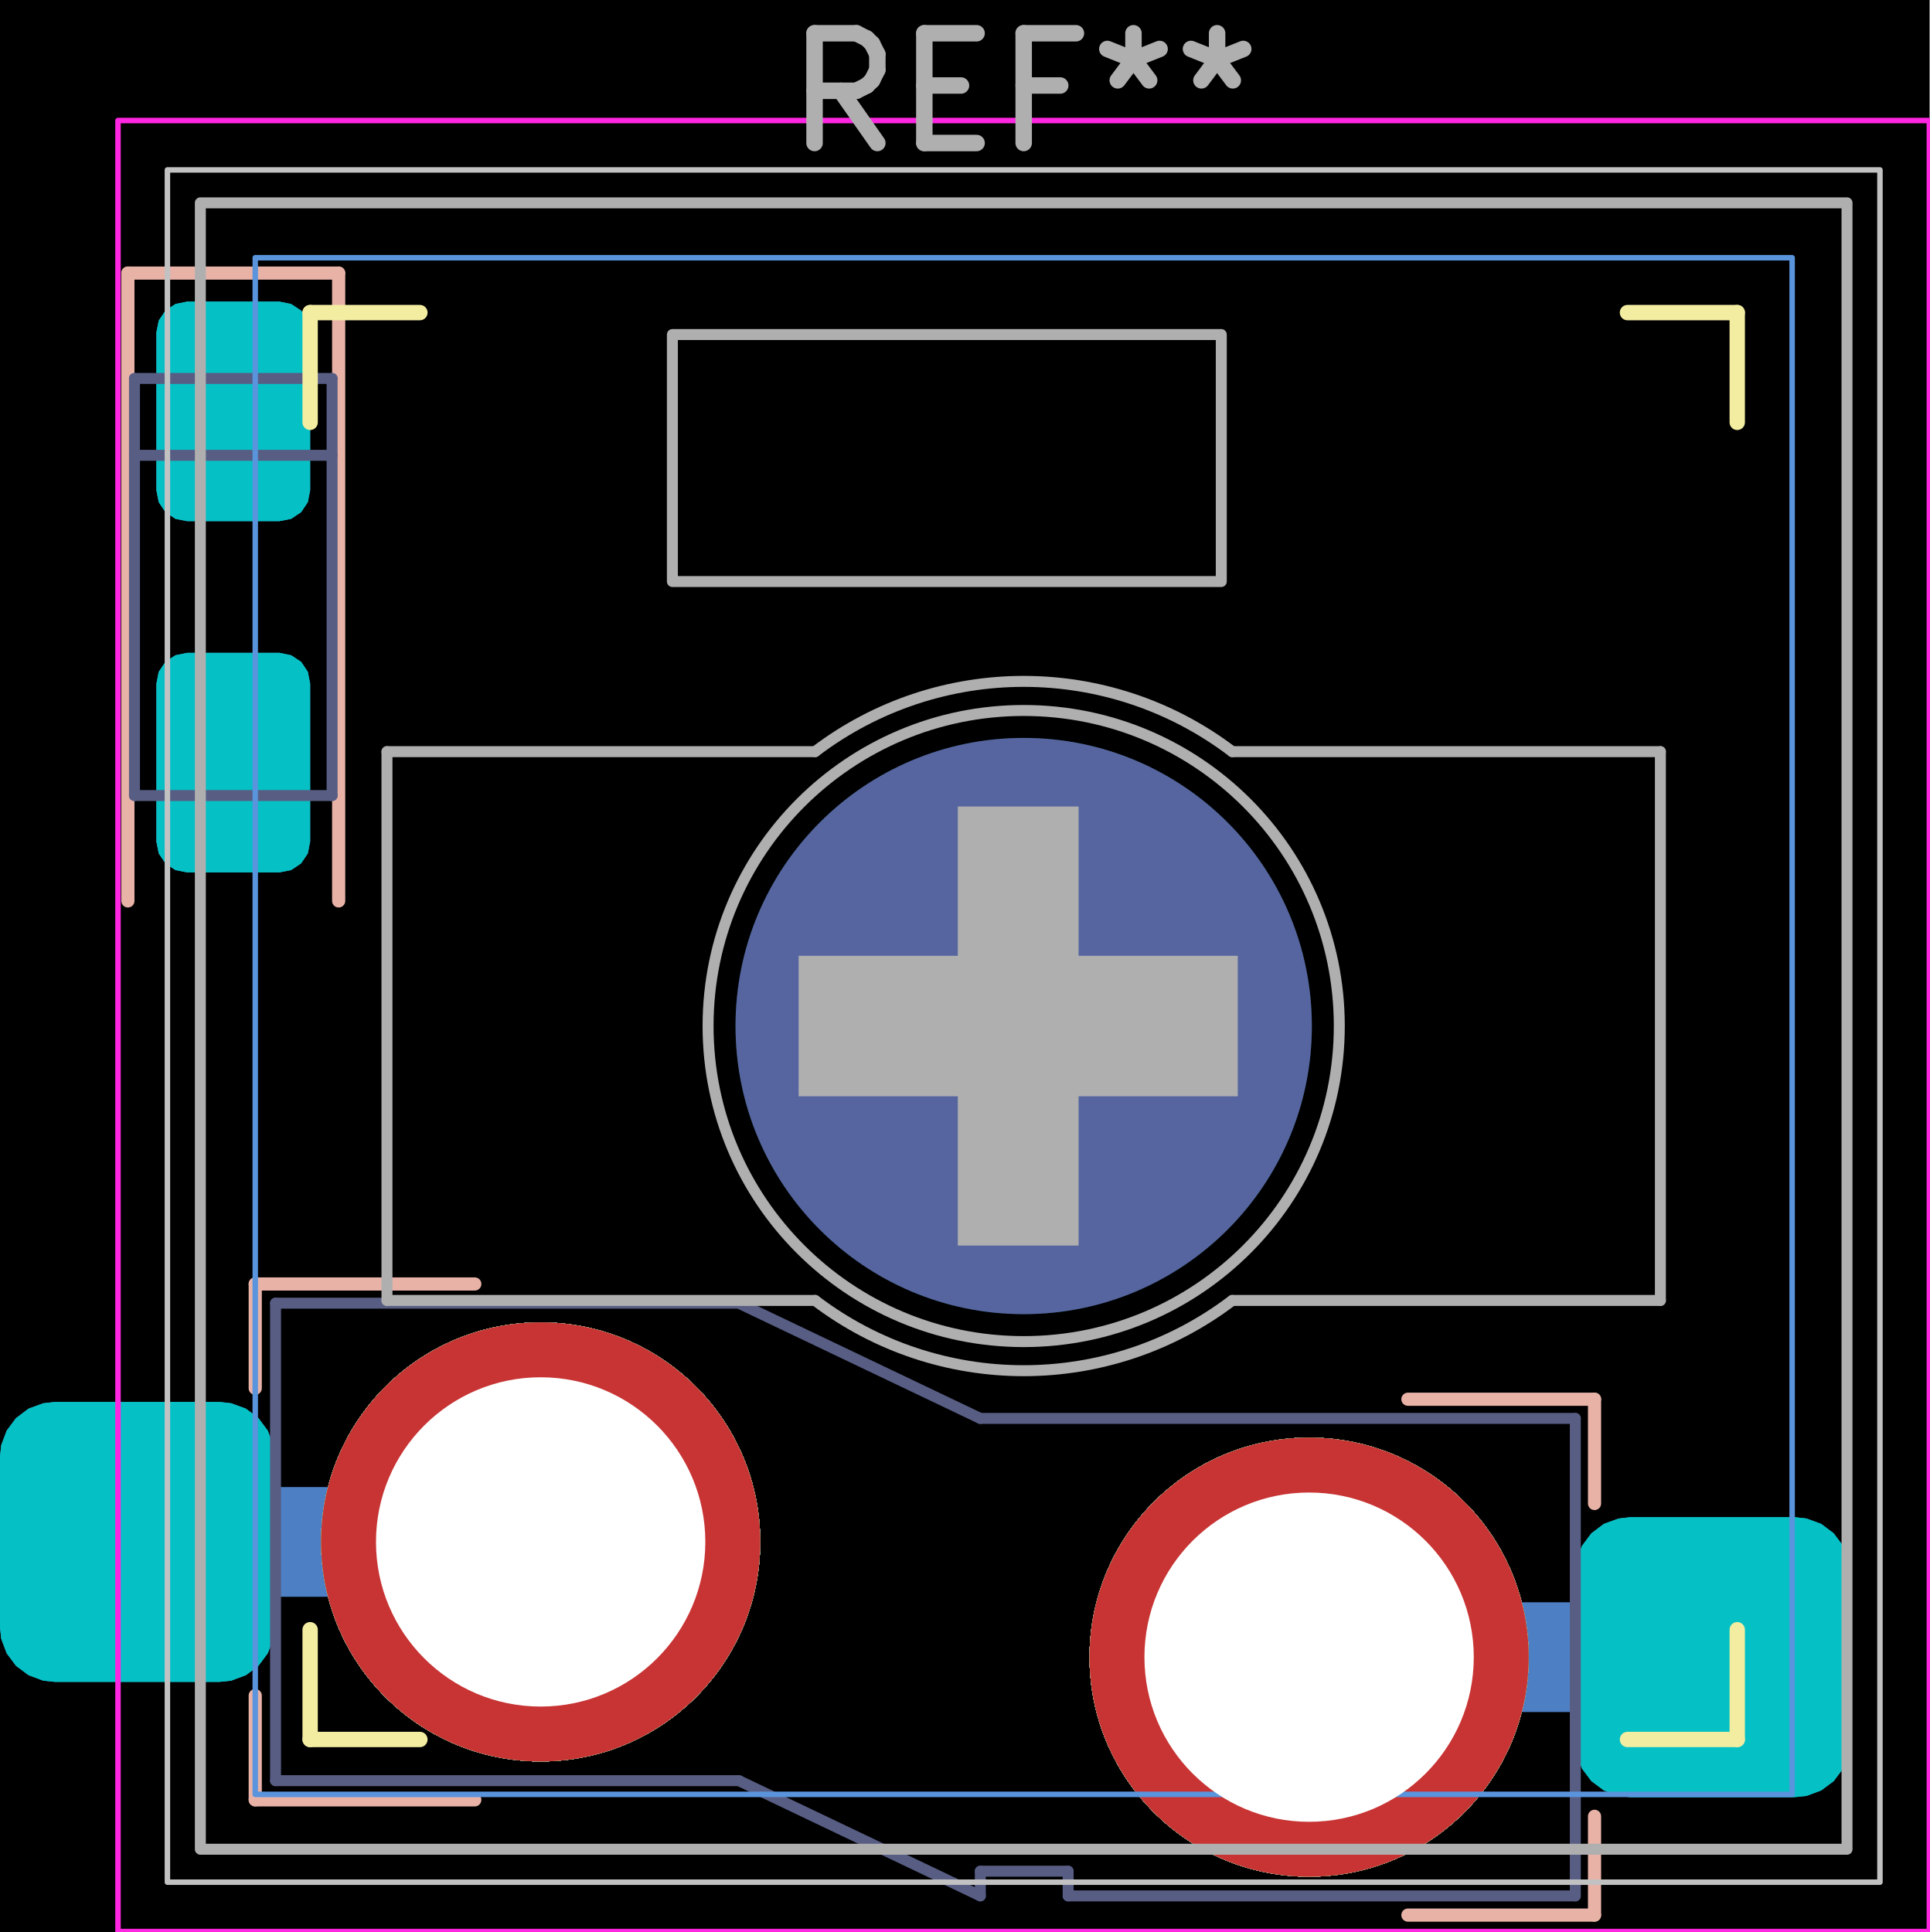
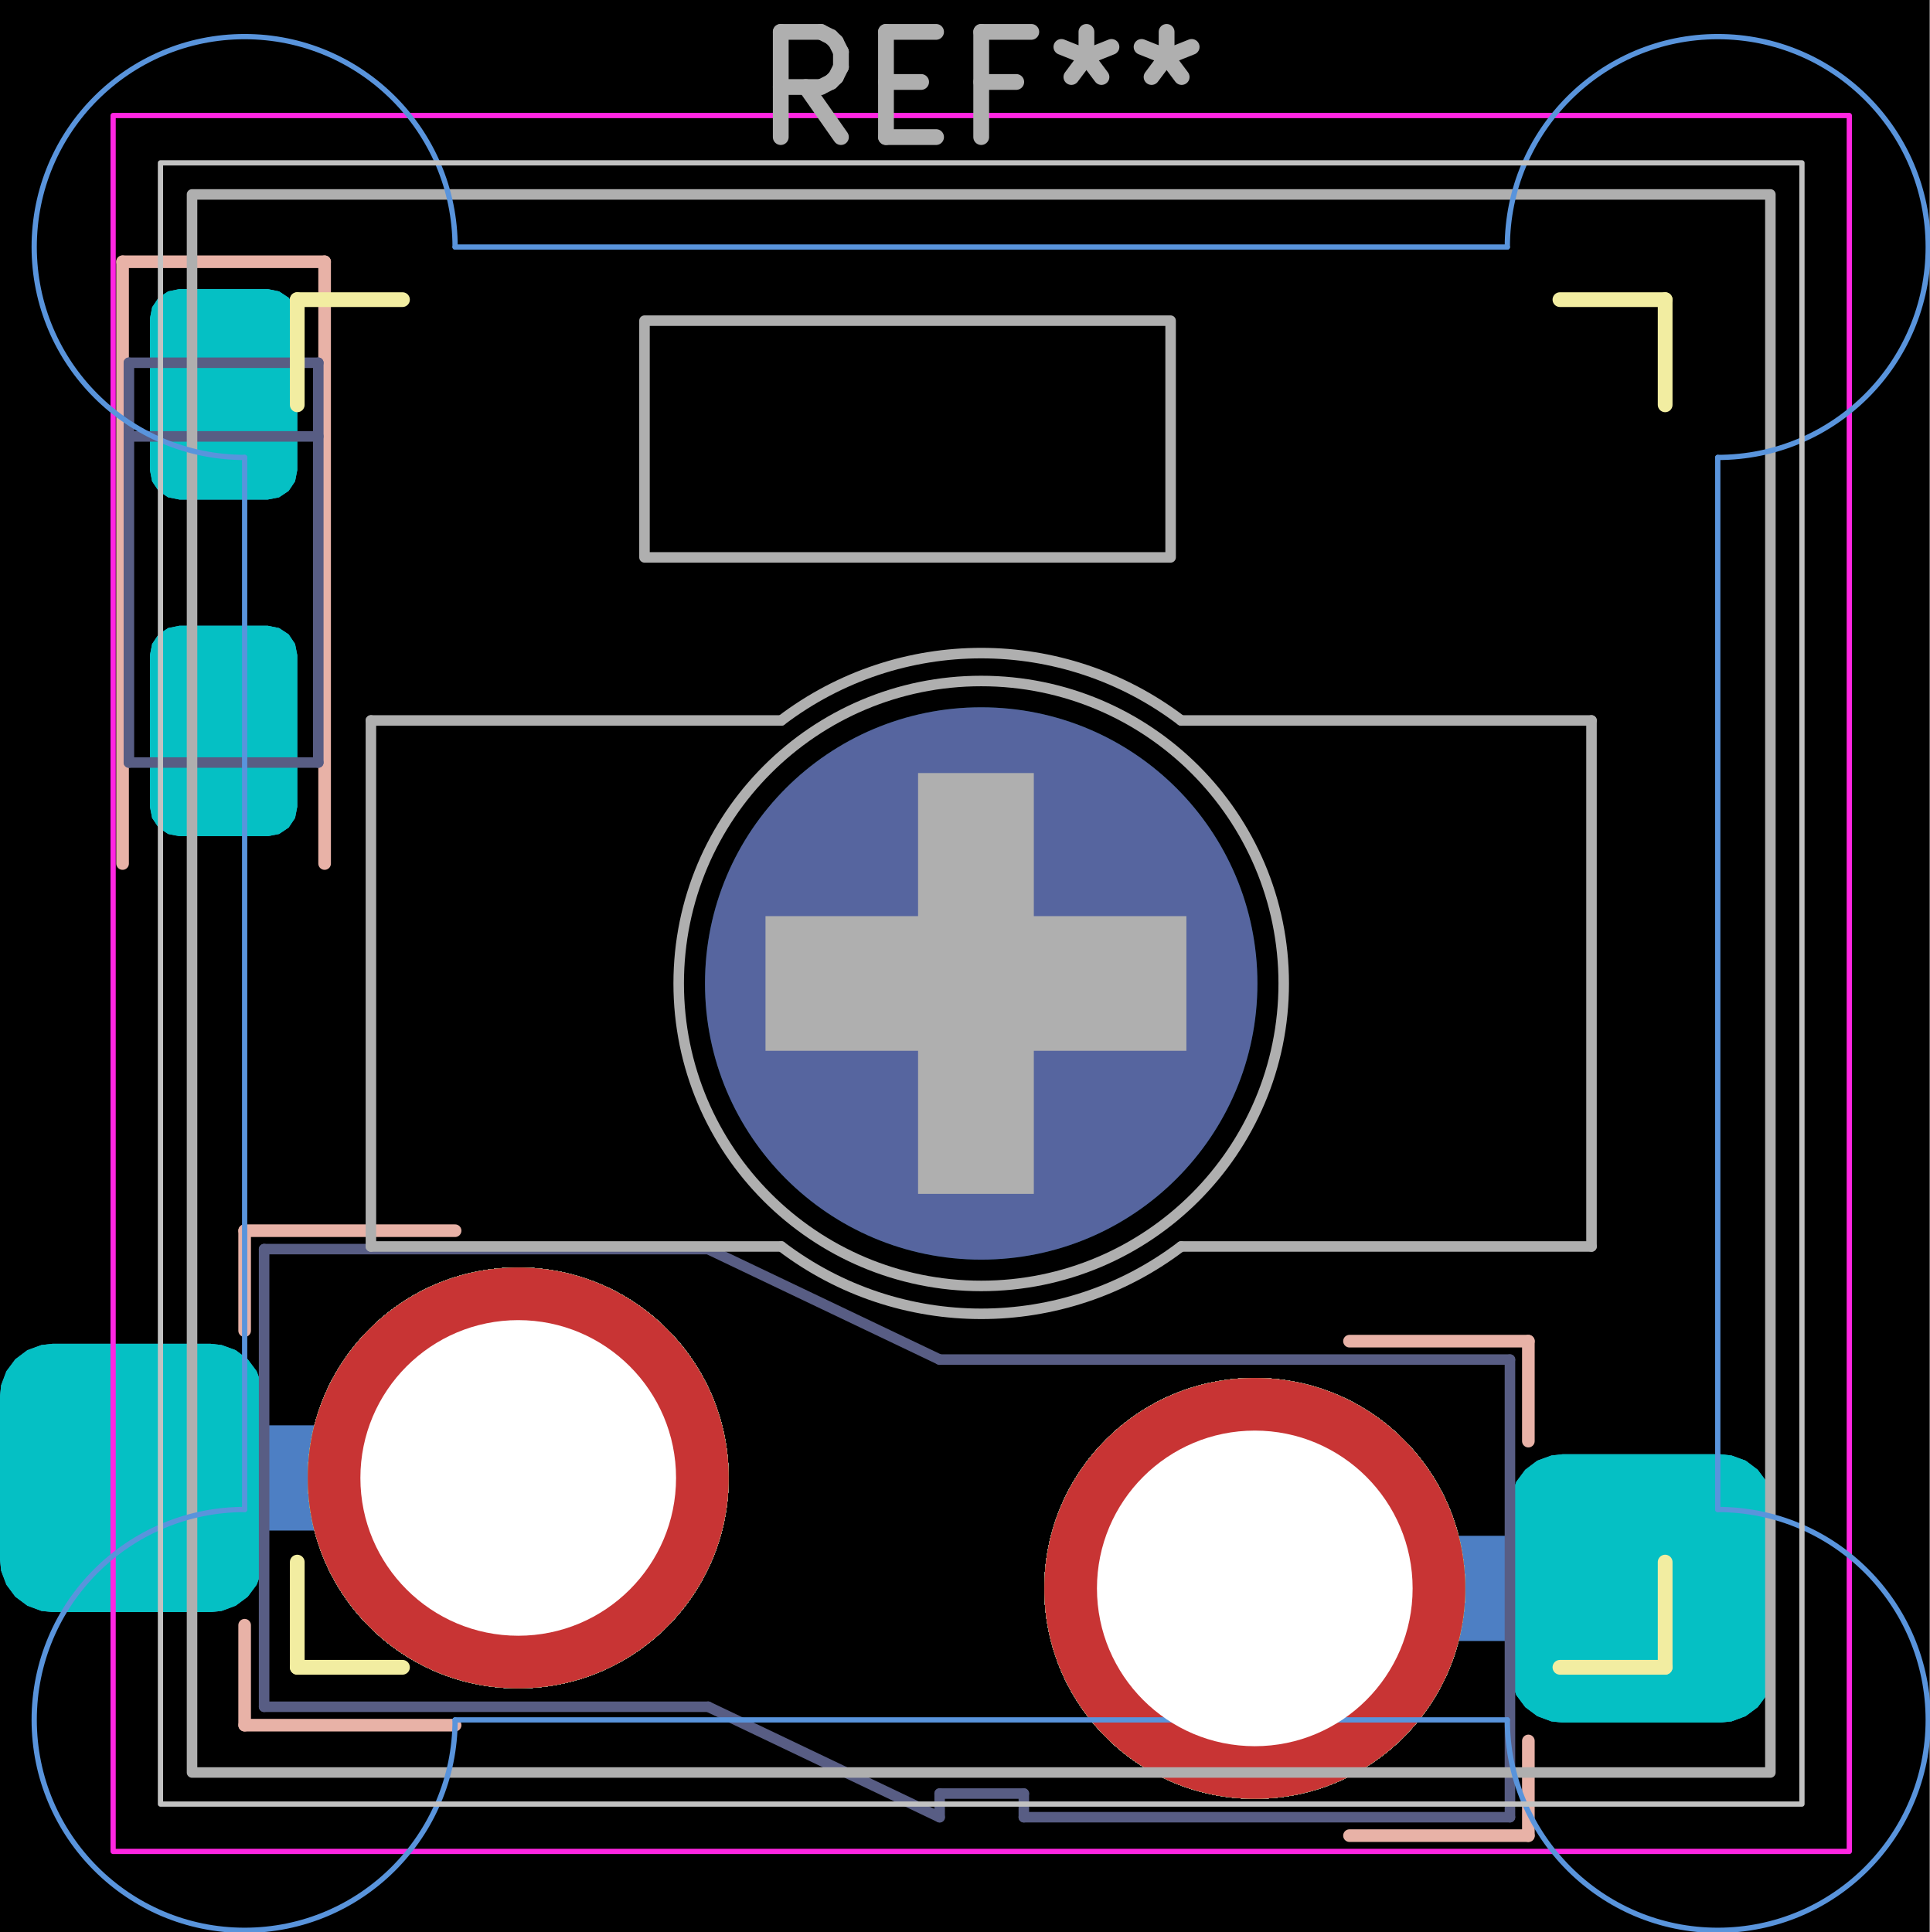
- <svg xmlns="http://www.w3.org/2000/svg" version="1.1" width="100%" height="100%" viewBox="0 0 17.577 17.602" preserveAspectRatio="xMidYMid meet">
+ <svg xmlns="http://www.w3.org/2000/svg" version="1.1" width="100%" height="100%" viewBox="0 0 18.339 18.364" preserveAspectRatio="xMidYMid meet">
  <rect width="100%" height="100%" fill="black" />
  <g style="fill:#000000; fill-opacity:1;stroke:#000000; stroke-opacity:1; stroke-linecap:round; stroke-linejoin:round;" transform="translate(0 0) scale(1 1)">
    <path style="fill:#4D7FC4; fill-opacity:1; stroke:none;fill-rule:evenodd;" d="M 0,13.273 0.011,13.167 0.061,13.034 0.146,12.92 0.26,12.834 0.394,12.785 0.5,12.773 2,12.773 2.106,12.785 2.24,12.834 2.354,12.92 2.439,13.034 2.489,13.167 2.5,13.273 2.5,14.823 2.489,14.93 2.439,15.063 2.354,15.177 2.24,15.262 2.106,15.312 2,15.323 0.5,15.323 0.394,15.312 0.26,15.262 0.146,15.177 0.061,15.063 0.011,14.93 0,14.823 Z" />
    <path style="fill:#4D7FC4; fill-opacity:1; stroke:none;fill-rule:evenodd;" d="M 1.025,14.548 1.025,13.548 4.925,13.548 4.925,14.548 Z" />
  </g>
  <g style="fill:#4D7FC4; fill-opacity:1; stroke:none;">
    <circle cx="4.925" cy="14.048" r="2" />
    <circle cx="11.925" cy="15.098" r="2" />
    <path style="fill:#4D7FC4; fill-opacity:1; stroke:none;fill-rule:evenodd;" d="M 11.925,15.598 11.925,14.598 15.675,14.598 15.675,15.598 Z" />
    <path style="fill:#4D7FC4; fill-opacity:1; stroke:none;fill-rule:evenodd;" d="M 14.35,14.323 14.361,14.217 14.411,14.084 14.496,13.97 14.61,13.884 14.744,13.835 14.85,13.823 16.35,13.823 16.456,13.835 16.59,13.884 16.704,13.97 16.789,14.084 16.839,14.217 16.85,14.323 16.85,15.873 16.839,15.98 16.789,16.113 16.704,16.227 16.59,16.312 16.456,16.362 16.35,16.373 14.85,16.373 14.744,16.362 14.61,16.312 14.496,16.227 14.411,16.113 14.361,15.98 14.35,15.873 Z" />
    <path style="fill:#4D7FC4; fill-opacity:1; stroke:none;fill-rule:evenodd;" d="M 1.705,7.948 1.598,7.927 1.507,7.866 1.446,7.775 1.425,7.668 1.425,6.228 1.446,6.121 1.507,6.03 1.598,5.97 1.705,5.948 2.545,5.948 2.652,5.97 2.743,6.03 2.804,6.121 2.825,6.228 2.825,7.668 2.804,7.775 2.743,7.866 2.652,7.927 2.545,7.948 Z" />
    <path style="fill:#4D7FC4; fill-opacity:1; stroke:none;fill-rule:evenodd;" d="M 1.705,4.748 1.598,4.727 1.507,4.666 1.446,4.575 1.425,4.468 1.425,3.028 1.446,2.921 1.507,2.83 1.598,2.77 1.705,2.748 2.545,2.748 2.652,2.77 2.743,2.83 2.804,2.921 2.825,3.028 2.825,4.468 2.804,4.575 2.743,4.666 2.652,4.727 2.545,4.748 Z" />
  </g>
  <g style="fill:#02FFEE; fill-opacity:0.4; stroke:none;">
    <circle cx="9.325" cy="9.348" r="2.625" />
    <path style="fill:#02FFEE; fill-opacity:0.4; stroke:none;fill-rule:evenodd;" d="M 0,13.273 0.011,13.167 0.061,13.034 0.146,12.92 0.26,12.834 0.394,12.785 0.5,12.773 2,12.773 2.106,12.785 2.24,12.834 2.354,12.92 2.439,13.034 2.489,13.167 2.5,13.273 2.5,14.823 2.489,14.93 2.439,15.063 2.354,15.177 2.24,15.262 2.106,15.312 2,15.323 0.5,15.323 0.394,15.312 0.26,15.262 0.146,15.177 0.061,15.063 0.011,14.93 0,14.823 Z" />
    <circle cx="4.925" cy="14.048" r="2" />
    <circle cx="11.925" cy="15.098" r="2" />
    <path style="fill:#02FFEE; fill-opacity:0.4; stroke:none;fill-rule:evenodd;" d="M 14.35,14.323 14.361,14.217 14.411,14.084 14.496,13.97 14.61,13.884 14.744,13.835 14.85,13.823 16.35,13.823 16.456,13.835 16.59,13.884 16.704,13.97 16.789,14.084 16.839,14.217 16.85,14.323 16.85,15.873 16.839,15.98 16.789,16.113 16.704,16.227 16.59,16.312 16.456,16.362 16.35,16.373 14.85,16.373 14.744,16.362 14.61,16.312 14.496,16.227 14.411,16.113 14.361,15.98 14.35,15.873 Z" />
    <path style="fill:#02FFEE; fill-opacity:0.4; stroke:none;fill-rule:evenodd;" d="M 1.705,7.948 1.598,7.927 1.507,7.866 1.446,7.775 1.425,7.668 1.425,6.228 1.446,6.121 1.507,6.03 1.598,5.97 1.705,5.948 2.545,5.948 2.652,5.97 2.743,6.03 2.804,6.121 2.825,6.228 2.825,7.668 2.804,7.775 2.743,7.866 2.652,7.927 2.545,7.948 Z" />
    <path style="fill:#02FFEE; fill-opacity:0.4; stroke:none;fill-rule:evenodd;" d="M 1.705,4.748 1.598,4.727 1.507,4.666 1.446,4.575 1.425,4.468 1.425,3.028 1.446,2.921 1.507,2.83 1.598,2.77 1.705,2.748 2.545,2.748 2.652,2.77 2.743,2.83 2.804,2.921 2.825,3.028 2.825,4.468 2.804,4.575 2.743,4.666 2.652,4.727 2.545,4.748 Z" />
    <path style="fill:#00C2C2; fill-opacity:0.9; stroke:none;fill-rule:evenodd;" d="M 0,13.273 0.011,13.167 0.061,13.034 0.146,12.92 0.26,12.834 0.394,12.785 0.5,12.773 2,12.773 2.106,12.785 2.24,12.834 2.354,12.92 2.439,13.034 2.489,13.167 2.5,13.273 2.5,14.823 2.489,14.93 2.439,15.063 2.354,15.177 2.24,15.262 2.106,15.312 2,15.323 0.5,15.323 0.394,15.312 0.26,15.262 0.146,15.177 0.061,15.063 0.011,14.93 0,14.823 Z" />
    <path style="fill:#00C2C2; fill-opacity:0.9; stroke:none;fill-rule:evenodd;" d="M 14.35,14.323 14.361,14.217 14.411,14.084 14.496,13.97 14.61,13.884 14.744,13.835 14.85,13.823 16.35,13.823 16.456,13.835 16.59,13.884 16.704,13.97 16.789,14.084 16.839,14.217 16.85,14.323 16.85,15.873 16.839,15.98 16.789,16.113 16.704,16.227 16.59,16.312 16.456,16.362 16.35,16.373 14.85,16.373 14.744,16.362 14.61,16.312 14.496,16.227 14.411,16.113 14.361,15.98 14.35,15.873 Z" />
    <path style="fill:#00C2C2; fill-opacity:0.9; stroke:none;fill-rule:evenodd;" d="M 1.705,7.948 1.598,7.927 1.507,7.866 1.446,7.775 1.425,7.668 1.425,6.228 1.446,6.121 1.507,6.03 1.598,5.97 1.705,5.948 2.545,5.948 2.652,5.97 2.743,6.03 2.804,6.121 2.825,6.228 2.825,7.668 2.804,7.775 2.743,7.866 2.652,7.927 2.545,7.948 Z" />
    <path style="fill:#00C2C2; fill-opacity:0.9; stroke:none;fill-rule:evenodd;" d="M 1.705,4.748 1.598,4.727 1.507,4.666 1.446,4.575 1.425,4.468 1.425,3.028 1.446,2.921 1.507,2.83 1.598,2.77 1.705,2.748 2.545,2.748 2.652,2.77 2.743,2.83 2.804,2.921 2.825,3.028 2.825,4.468 2.804,4.575 2.743,4.666 2.652,4.727 2.545,4.748 Z" />
  </g>
  <g style="fill:none;  stroke:#E8B2A7; stroke-width:0.12; stroke-opacity:1;  stroke-linecap:round; stroke-linejoin:round;">
    <path d="M2.325 11.698 L2.325 12.648 " />
    <path d="M2.325 11.698 L4.325 11.698 " />
    <path d="M2.325 16.398 L2.325 15.448 " />
    <path d="M2.325 16.398 L4.325 16.398 " />
    <path d="M14.525 12.748 L12.825 12.748 " />
    <path d="M14.525 12.748 L14.525 13.698 " />
    <path d="M14.525 17.448 L12.825 17.448 " />
    <path d="M14.525 17.448 L14.525 16.548 " />
    <path d="M1.165 2.488 L1.165 8.208 " />
    <path d="M3.085 2.488 L3.085 8.208 " />
    <path d="M1.165 2.488 L3.085 2.488 " />
  </g>
  <g style="fill:none;  stroke:#585D84; stroke-width:0.1; stroke-opacity:1;  stroke-linecap:round; stroke-linejoin:round;">
    <path d="M2.51 11.873 L2.51 16.223 " />
    <path d="M2.51 11.873 L6.73 11.873 " />
    <path d="M2.51 16.223 L6.73 16.223 " />
    <path d="M6.73 11.873 L8.93 12.923 " />
    <path d="M6.73 16.223 L8.93 17.273 " />
    <path d="M8.93 17.048 L8.93 17.273 " />
    <path d="M9.73 17.048 L8.93 17.048 " />
    <path d="M9.73 17.273 L9.73 17.048 " />
    <path d="M14.35 12.923 L8.93 12.923 " />
    <path d="M14.35 12.923 L14.35 17.273 " />
    <path d="M14.35 17.273 L9.73 17.273 " />
    <path d="M1.225 3.448 L1.225 7.248 " />
    <path d="M1.225 7.248 L3.025 7.248 " />
    <path d="M3.025 7.248 L3.025 3.448 " />
    <path d="M3.025 3.448 L1.225 3.448 " />
    <path d="M1.225 4.148 L3.025 4.148 " />
  </g>
  <g style="fill:#F2EDA1; fill-opacity:1; stroke:none;">
    <circle cx="4.925" cy="14.048" r="2" />
    <circle cx="11.925" cy="15.098" r="2" />
  </g>
  <g style="fill:#E8B2A7; fill-opacity:1; stroke:none;">
    <circle cx="4.925" cy="14.048" r="2" />
    <circle cx="11.925" cy="15.098" r="2" />
  </g>
  <g style="fill:#28CCD9; fill-opacity:1; stroke:none;">
    <circle cx="4.925" cy="14.048" r="2" />
    <circle cx="11.925" cy="15.098" r="2" />
  </g>
  <g style="fill:#A7A5C6; fill-opacity:1; stroke:none;">
    <circle cx="4.925" cy="14.048" r="2" />
    <circle cx="11.925" cy="15.098" r="2" />
  </g>
  <g style="fill:#F76F8E; fill-opacity:1; stroke:none;">
    <circle cx="4.925" cy="14.048" r="2" />
    <circle cx="11.925" cy="15.098" r="2" />
  </g>
  <g style="fill:#5BC3EB; fill-opacity:1; stroke:none;">
    <circle cx="4.925" cy="14.048" r="2" />
    <circle cx="11.925" cy="15.098" r="2" />
  </g>
  <g style="fill:#ED7C33; fill-opacity:1; stroke:none;">
    <circle cx="4.925" cy="14.048" r="2" />
    <circle cx="11.925" cy="15.098" r="2" />
  </g>
  <g style="fill:#F2EDA1; fill-opacity:1; stroke:none;">
    <circle cx="4.925" cy="14.048" r="2" />
    <circle cx="11.925" cy="15.098" r="2" />
  </g>
  <g style="fill:#E8B2A7; fill-opacity:1; stroke:none;">
    <circle cx="4.925" cy="14.048" r="2" />
    <circle cx="11.925" cy="15.098" r="2" />
  </g>
  <g style="fill:#28CCD9; fill-opacity:1; stroke:none;">
    <circle cx="4.925" cy="14.048" r="2" />
    <circle cx="11.925" cy="15.098" r="2" />
  </g>
  <g style="fill:#A7A5C6; fill-opacity:1; stroke:none;">
    <circle cx="4.925" cy="14.048" r="2" />
    <circle cx="11.925" cy="15.098" r="2" />
  </g>
  <g style="fill:#F76F8E; fill-opacity:1; stroke:none;">
    <circle cx="4.925" cy="14.048" r="2" />
    <circle cx="11.925" cy="15.098" r="2" />
  </g>
  <g style="fill:#5BC3EB; fill-opacity:1; stroke:none;">
    <circle cx="4.925" cy="14.048" r="2" />
    <circle cx="11.925" cy="15.098" r="2" />
  </g>
  <g style="fill:#ED7C33; fill-opacity:1; stroke:none;">
    <circle cx="4.925" cy="14.048" r="2" />
    <circle cx="11.925" cy="15.098" r="2" />
  </g>
  <g style="fill:#F2EDA1; fill-opacity:1; stroke:none;">
    <circle cx="4.925" cy="14.048" r="2" />
    <circle cx="11.925" cy="15.098" r="2" />
  </g>
  <g style="fill:#E8B2A7; fill-opacity:1; stroke:none;">
    <circle cx="4.925" cy="14.048" r="2" />
    <circle cx="11.925" cy="15.098" r="2" />
  </g>
  <g style="fill:#28CCD9; fill-opacity:1; stroke:none;">
    <circle cx="4.925" cy="14.048" r="2" />
    <circle cx="11.925" cy="15.098" r="2" />
  </g>
  <g style="fill:#A7A5C6; fill-opacity:1; stroke:none;">
    <circle cx="4.925" cy="14.048" r="2" />
    <circle cx="11.925" cy="15.098" r="2" />
  </g>
  <g style="fill:#F76F8E; fill-opacity:1; stroke:none;">
    <circle cx="4.925" cy="14.048" r="2" />
    <circle cx="11.925" cy="15.098" r="2" />
  </g>
  <g style="fill:#5BC3EB; fill-opacity:1; stroke:none;">
    <circle cx="4.925" cy="14.048" r="2" />
    <circle cx="11.925" cy="15.098" r="2" />
  </g>
  <g style="fill:#ED7C33; fill-opacity:1; stroke:none;">
    <circle cx="4.925" cy="14.048" r="2" />
    <circle cx="11.925" cy="15.098" r="2" />
  </g>
  <g style="fill:#8DCB81; fill-opacity:1; stroke:none;">
    <circle cx="4.925" cy="14.048" r="2" />
    <circle cx="11.925" cy="15.098" r="2" />
  </g>
  <g style="fill:#F2EDA1; fill-opacity:1; stroke:none;">
    <circle cx="4.925" cy="14.048" r="2" />
    <circle cx="11.925" cy="15.098" r="2" />
  </g>
  <g style="fill:#E8B2A7; fill-opacity:1; stroke:none;">
    <circle cx="4.925" cy="14.048" r="2" />
    <circle cx="11.925" cy="15.098" r="2" />
  </g>
  <g style="fill:#28CCD9; fill-opacity:1; stroke:none;">
    <circle cx="4.925" cy="14.048" r="2" />
    <circle cx="11.925" cy="15.098" r="2" />
  </g>
  <g style="fill:#A7A5C6; fill-opacity:1; stroke:none;">
    <circle cx="4.925" cy="14.048" r="2" />
    <circle cx="11.925" cy="15.098" r="2" />
  </g>
  <g style="fill:#DB628B; fill-opacity:1; stroke:none;">
    <circle cx="4.925" cy="14.048" r="2" />
    <circle cx="11.925" cy="15.098" r="2" />
  </g>
  <g style="fill:#4FCBCB; fill-opacity:1; stroke:none;">
    <circle cx="4.925" cy="14.048" r="2" />
    <circle cx="11.925" cy="15.098" r="2" />
  </g>
  <g style="fill:#CE7D2C; fill-opacity:1; stroke:none;">
    <circle cx="4.925" cy="14.048" r="2" />
    <circle cx="11.925" cy="15.098" r="2" />
  </g>
  <g style="fill:#7FC87F; fill-opacity:1; stroke:none;">
    <circle cx="4.925" cy="14.048" r="2" />
    <circle cx="11.925" cy="15.098" r="2" />
  </g>
  <g style="fill:#C83434; fill-opacity:1; stroke:none;">
    <circle cx="4.925" cy="14.048" r="2" />
    <circle cx="11.925" cy="15.098" r="2" />
  </g>
  <g style="fill:#D864FF; fill-opacity:0.4; stroke:none;">
    <circle cx="9.325" cy="9.348" r="2.625" />
  </g>
  <g style="fill:none;  stroke:#F2EDA1; stroke-width:0.14; stroke-opacity:1;  stroke-linecap:round; stroke-linejoin:round;">
    <path d="M2.825 3.848 L2.825 2.848 " />
    <path d="M2.825 15.848 L2.825 14.848 " />
    <path d="M2.825 15.848 L3.825 15.848 " />
    <path d="M3.825 2.848 L2.825 2.848 " />
    <path d="M14.825 15.848 L15.825 15.848 " />
    <path d="M15.825 2.848 L14.825 2.848 " />
    <path d="M15.825 2.848 L15.825 3.848 " />
    <path d="M15.825 14.848 L15.825 15.848 " />
    <path style="fill:none;  stroke:#FF26E2; stroke-width:0.05; stroke-opacity:1;  stroke-linecap:round; stroke-linejoin:round;fill:none" d="M 1.075,1.098 17.575,1.098 17.575,17.598 1.075,17.598 Z" />
  </g>
  <g style="fill:none;  stroke:#AFAFAF; stroke-width:0.15; stroke-opacity:1;  stroke-linecap:round; stroke-linejoin:round;">
    <text x="9.325" y="1.348" textLength="4.536" font-size="1.333" lengthAdjust="spacingAndGlyphs" text-anchor="middle" opacity="0" stroke-opacity="0">REF**</text>
    <g class="stroked-text">
      <path d="M7.992 1.303 L7.658 0.827 " />
      <path d="M7.42 1.303 L7.42 0.303 " />
      <path d="M7.42 0.303 L7.801 0.303 " />
      <path d="M7.801 0.303 L7.896 0.351 " />
      <path d="M7.896 0.351 L7.944 0.398 " />
      <path d="M7.944 0.398 L7.992 0.494 " />
      <path d="M7.992 0.494 L7.992 0.636 " />
      <path d="M7.992 0.636 L7.944 0.732 " />
      <path d="M7.944 0.732 L7.896 0.779 " />
      <path d="M7.896 0.779 L7.801 0.827 " />
      <path d="M7.801 0.827 L7.42 0.827 " />
      <path d="M8.42 0.779 L8.754 0.779 " />
      <path d="M8.896 1.303 L8.42 1.303 " />
      <path d="M8.42 1.303 L8.42 0.303 " />
      <path d="M8.42 0.303 L8.896 0.303 " />
      <path d="M9.658 0.779 L9.325 0.779 " />
      <path d="M9.325 1.303 L9.325 0.303 " />
      <path d="M9.325 0.303 L9.801 0.303 " />
      <path d="M10.325 0.303 L10.325 0.541 " />
      <path d="M10.087 0.446 L10.325 0.541 " />
      <path d="M10.325 0.541 L10.563 0.446 " />
      <path d="M10.182 0.732 L10.325 0.541 " />
      <path d="M10.325 0.541 L10.468 0.732 " />
      <path d="M11.087 0.303 L11.087 0.541 " />
      <path d="M10.849 0.446 L11.087 0.541 " />
      <path d="M11.087 0.541 L11.325 0.446 " />
      <path d="M10.944 0.732 L11.087 0.541 " />
      <path d="M11.087 0.541 L11.23 0.732 " />
    </g>
  </g>
  <g style="fill:none;  stroke:#AFAFAF; stroke-width:0.1; stroke-opacity:1;  stroke-linecap:round; stroke-linejoin:round;">
    <path d="M3.525 6.848 L7.425 6.848 " />
    <path d="M3.525 11.848 L3.525 6.848 " />
    <path d="M7.425 11.848 L3.525 11.848 " />
    <path d="M11.225 6.848 L15.125 6.848 " />
    <path d="M15.125 6.848 L15.125 11.848 " />
    <path d="M15.125 11.848 L11.225 11.848 " />
    <path style="fill:none;  stroke:#AFAFAF; stroke-width:0.1; stroke-opacity:1;  stroke-linecap:round; stroke-linejoin:round;fill:none" d="M 6.125,3.048 11.125,3.048 11.125,5.298 6.125,5.298 Z" />
    <path style="fill:none;  stroke:#AFAFAF; stroke-width:0.1; stroke-opacity:1;  stroke-linecap:round; stroke-linejoin:round;fill:none" d="M 1.825,1.848 16.825,1.848 16.825,16.848 1.825,16.848 Z" />
    <path d="M11.225 6.848 A3.14 3.14 0.0 0 0 7.425 6.848" />
    <path d="M7.425 11.848 A3.14 3.14 0.0 0 0 11.225 11.848" />
    <circle cx="9.325" cy="9.348" r="2.875" />
    <path style="fill:#AFAFAF; fill-opacity:1; stroke:none;fill-rule:evenodd;" d="M 9.825,8.708 11.275,8.708 11.275,9.988 9.825,9.988 9.825,11.348 8.725,11.348 8.725,9.988 7.275,9.988 7.275,8.708 8.725,8.708 8.725,7.348 9.825,7.348 Z" />
-     <path style="fill:none;  stroke:#5994DC; stroke-width:0.05; stroke-opacity:1;  stroke-linecap:round; stroke-linejoin:round;fill:none" d="M 2.325,2.348 16.325,2.348 16.325,16.348 2.325,16.348 Z" />
+   </g>
+   <g style="fill:none;  stroke:#5994DC; stroke-width:0.05; stroke-opacity:1;  stroke-linecap:round; stroke-linejoin:round;">
+     <path d="M4.325 2.348 L14.325 2.348 " />
+     <path d="M16.325 4.348 L16.325 14.348 " />
+     <path d="M14.325 16.348 L4.325 16.348 " />
+     <path d="M2.325 14.348 L2.325 4.348 " />
+     <path d="M16.325 4.348 A2 2 0.0 1 0 14.325 2.348" />
+     <path d="M14.325 16.348 A2 2 0.0 1 0 16.325 14.348" />
+     <path d="M2.325 14.348 A2 2 0.0 1 0 4.325 16.348" />
+     <path d="M4.325 2.348 A2 2 0.0 1 0 2.325 4.348" />
    <path style="fill:none;  stroke:#C2C2C2; stroke-width:0.05; stroke-opacity:1;  stroke-linecap:round; stroke-linejoin:round;fill:none" d="M 1.525,1.548 17.125,1.548 17.125,17.148 1.525,17.148 Z" />
  </g>
  <g style="fill:#FFFFFF; fill-opacity:1; stroke:none;">
    <circle cx="4.925" cy="14.048" r="1.5" />
  </g>
  <g style="fill:#FFFFFF; fill-opacity:1; stroke:none;">
    <circle cx="11.925" cy="15.098" r="1.5" />
  </g>
</svg>
